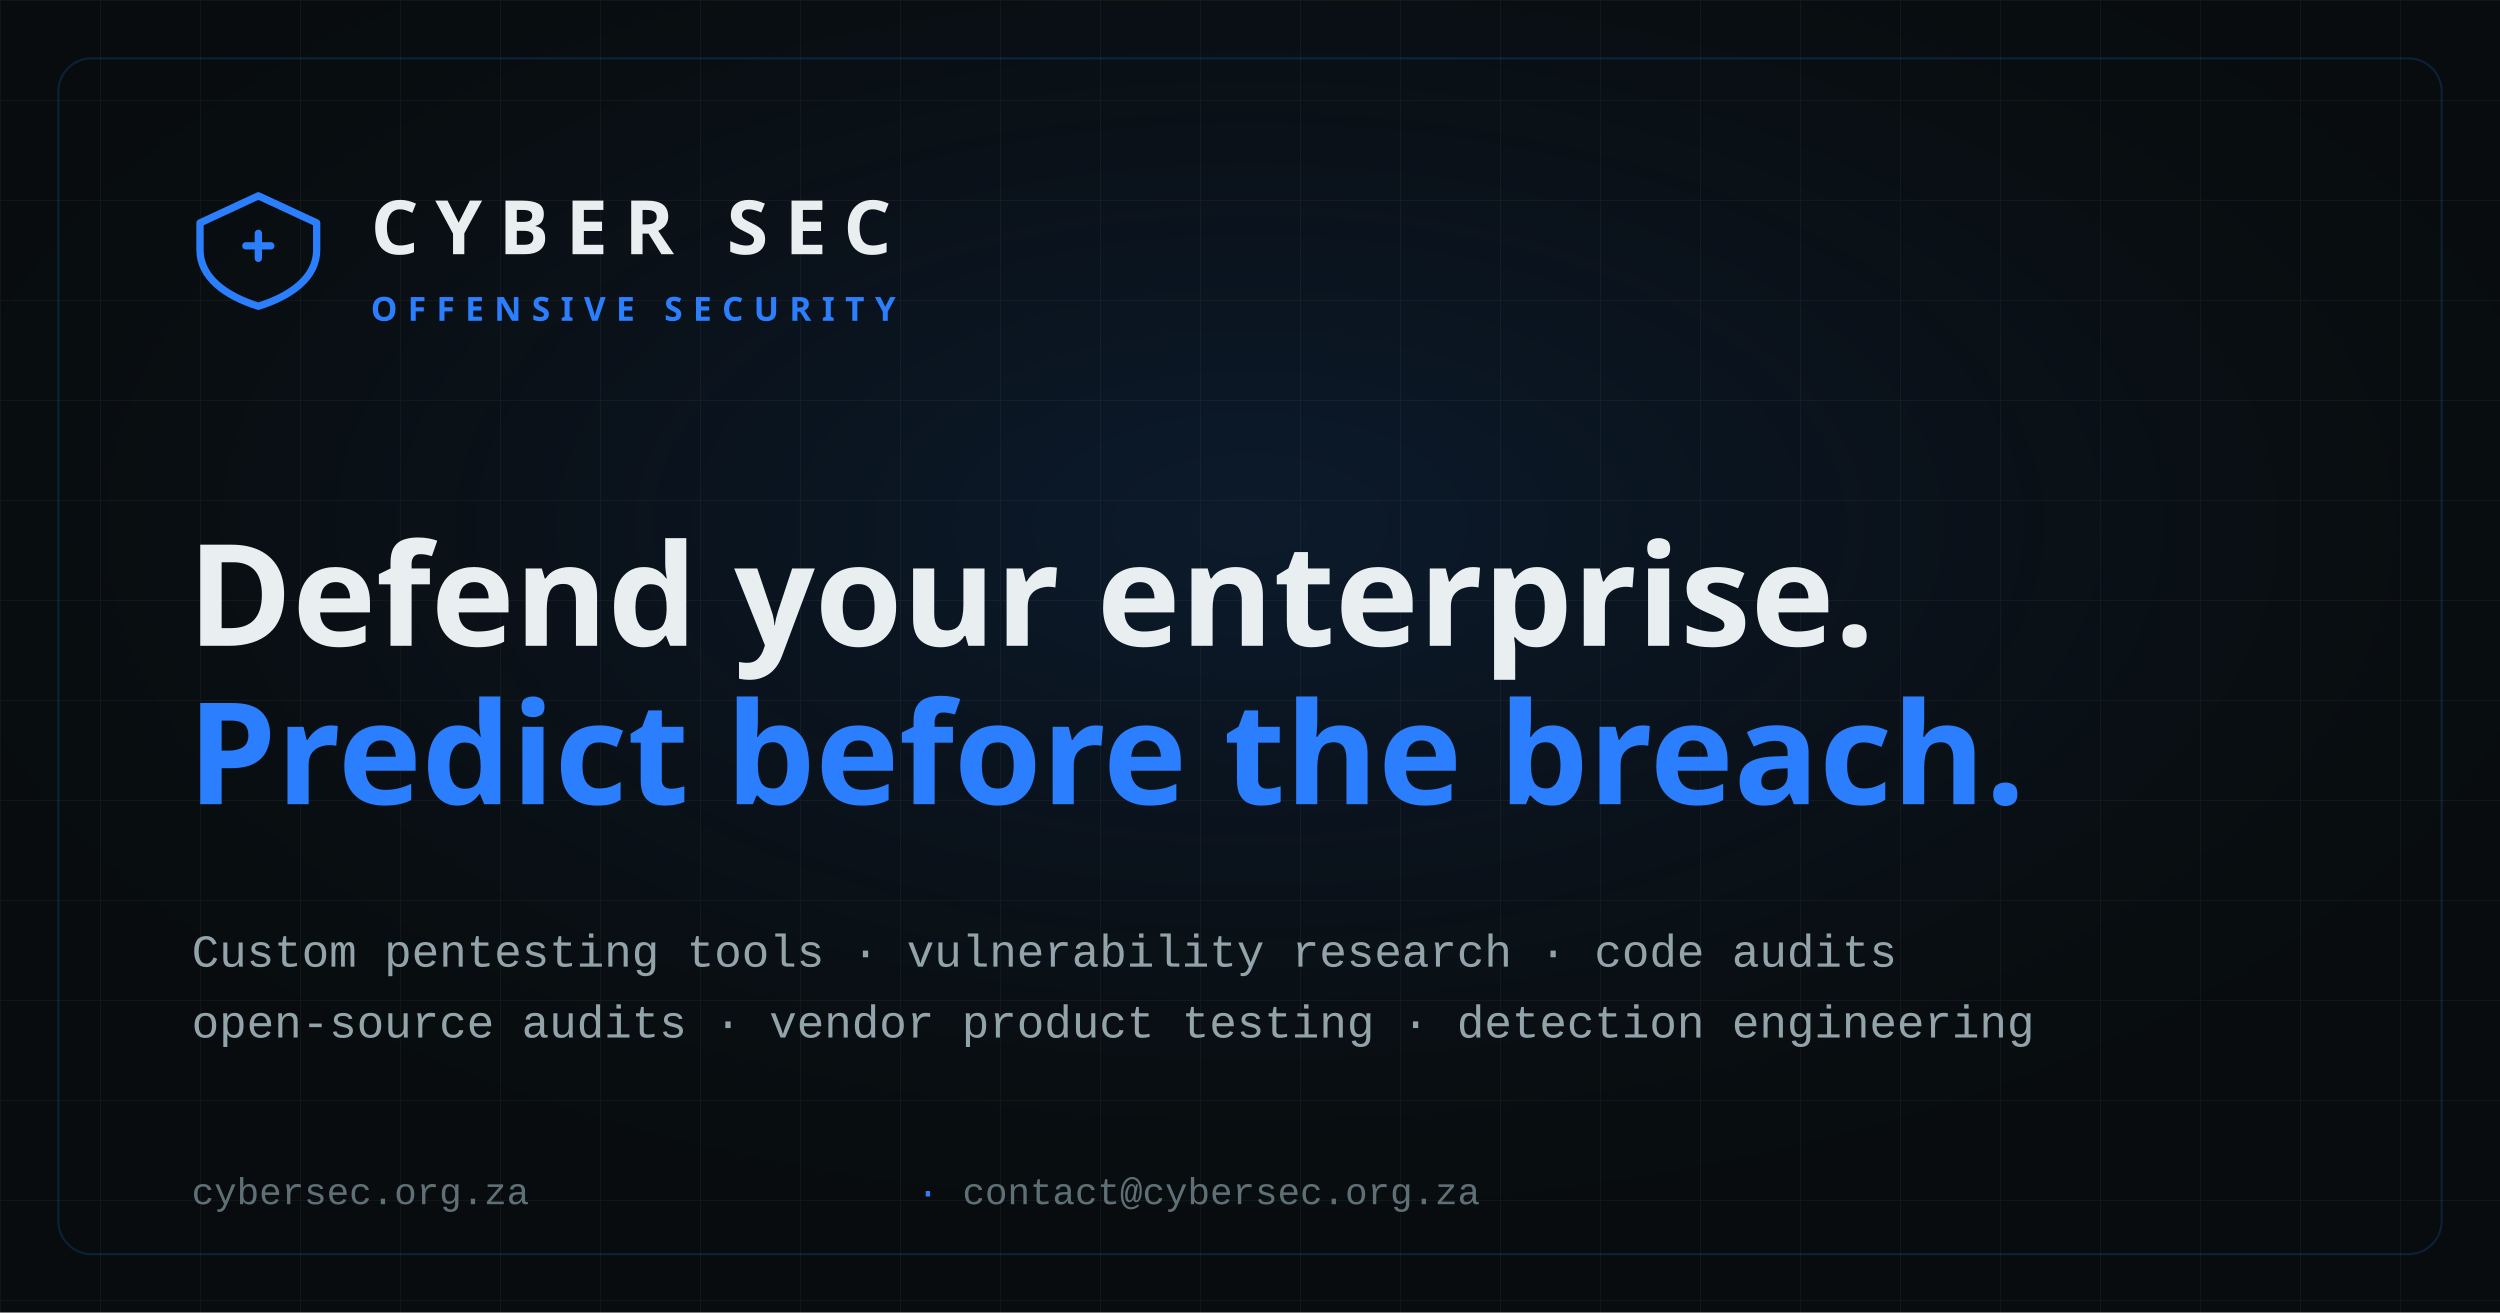
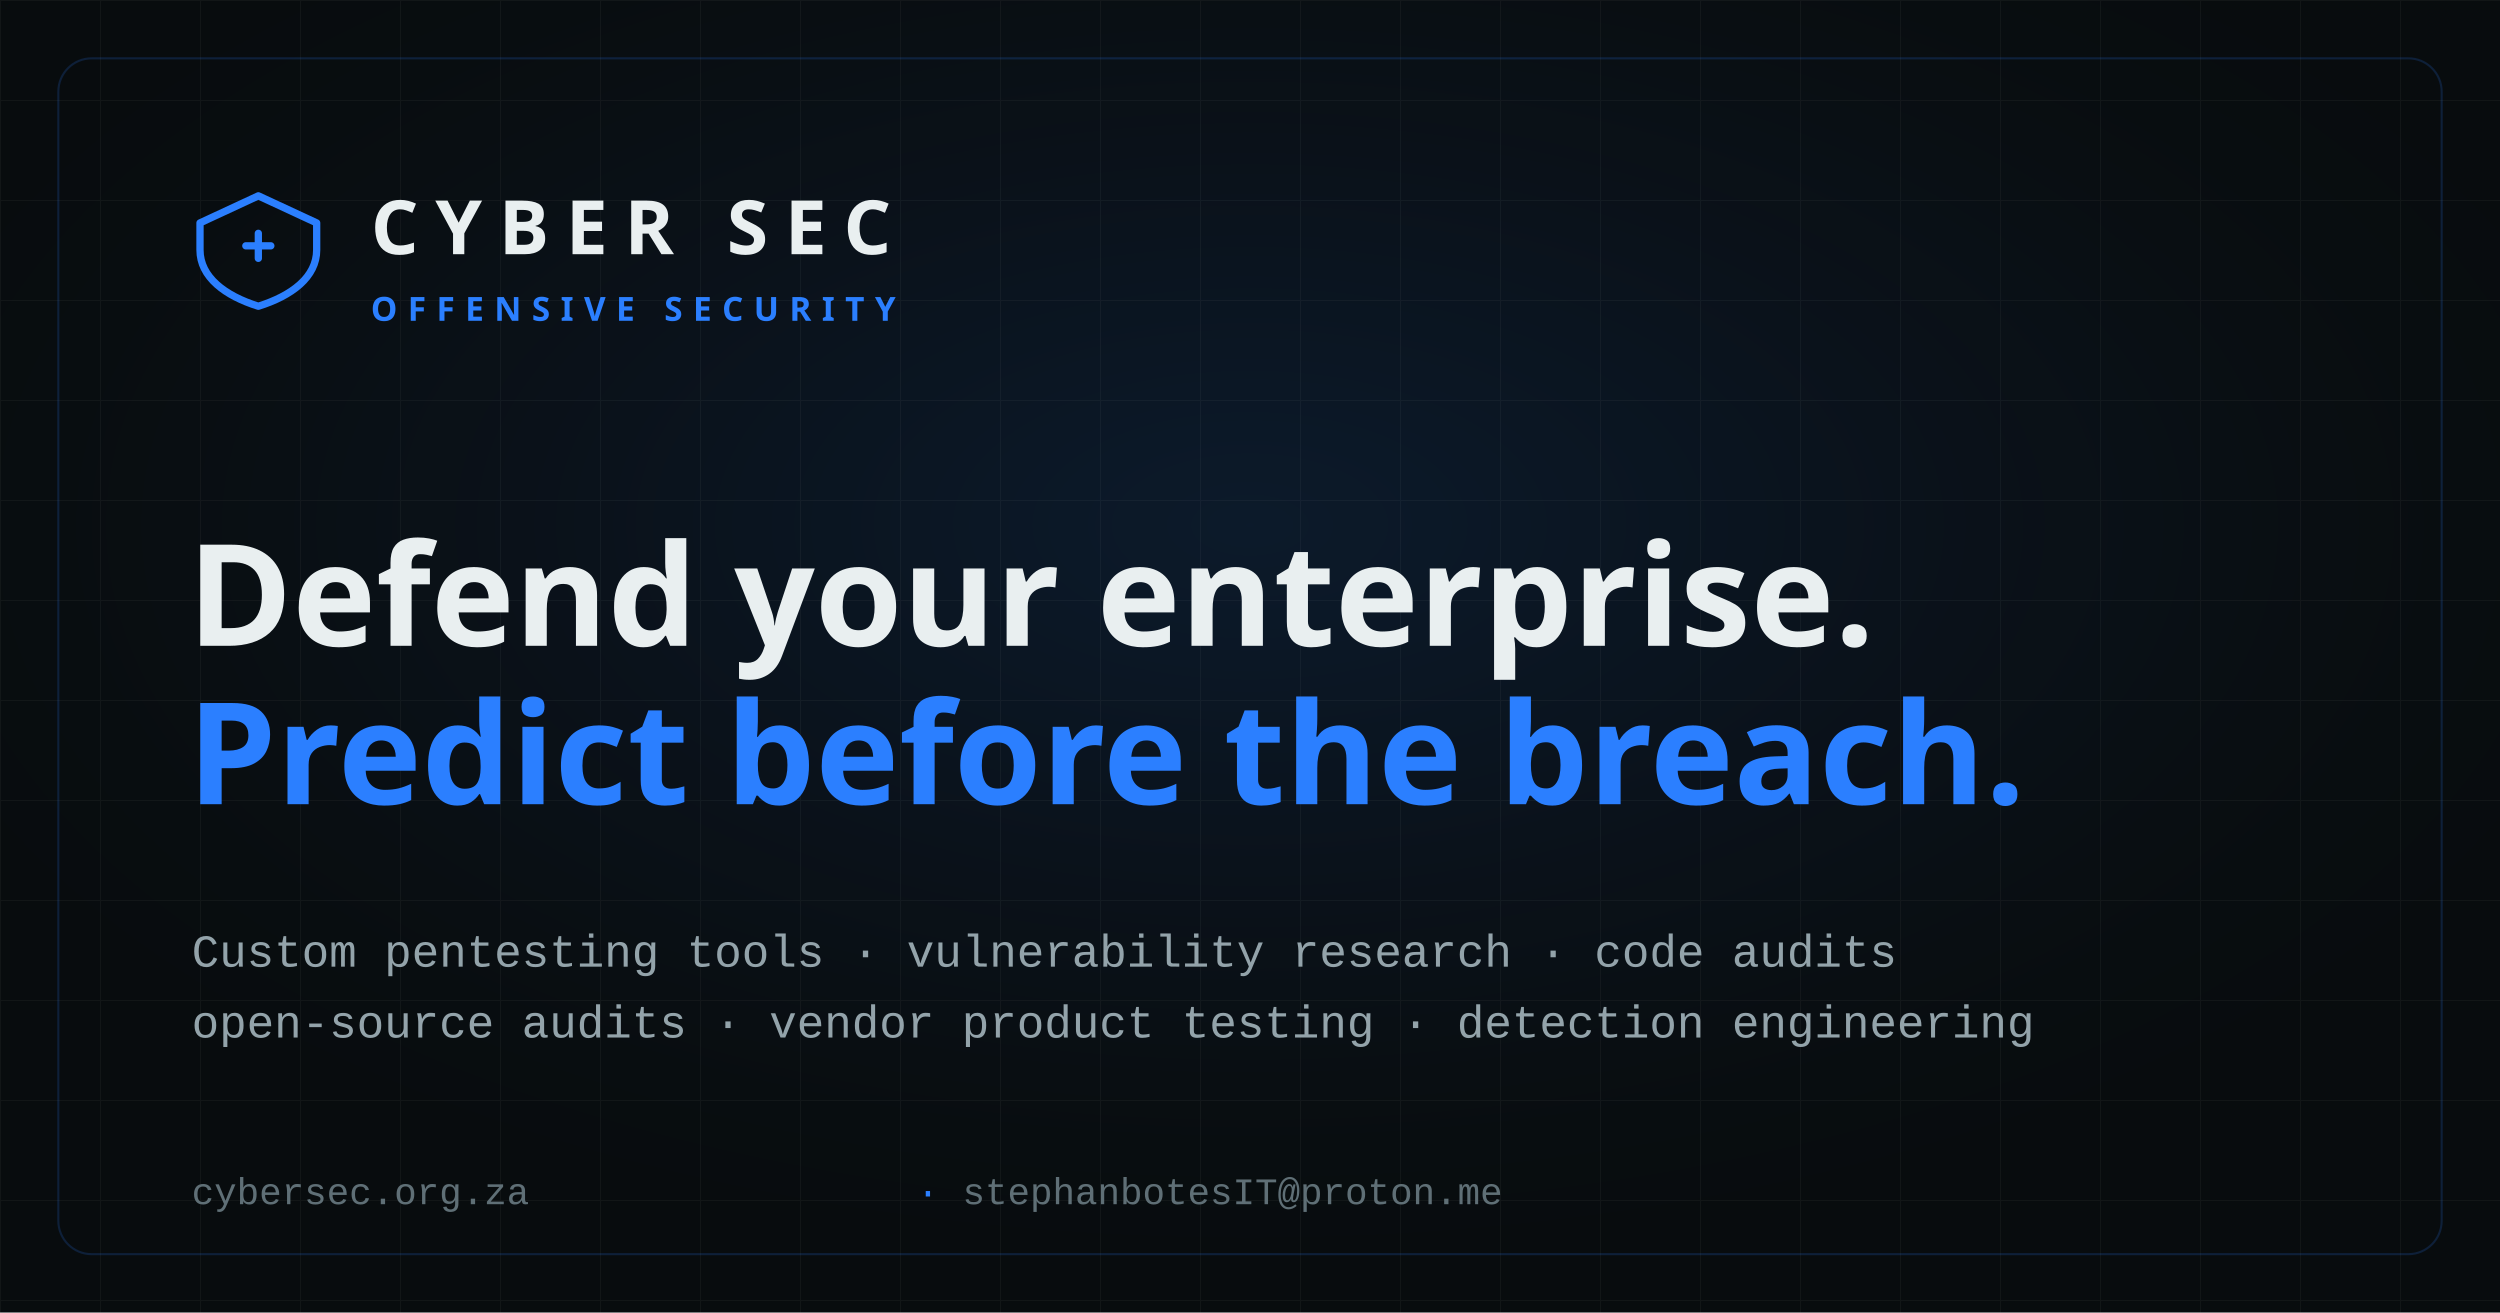
<svg xmlns="http://www.w3.org/2000/svg" width="1200" height="630" viewBox="0 0 1200 630" font-family="'Chakra Petch','Courier New',monospace">
  <defs>
    <radialGradient id="glow" cx="50%" cy="40%" r="60%">
      <stop offset="0%" stop-color="#2b7fff" stop-opacity=".12" />
      <stop offset="60%" stop-color="#2b7fff" stop-opacity=".03" />
      <stop offset="100%" stop-color="#080c0e" stop-opacity="0" />
    </radialGradient>
    <pattern id="grid" width="48" height="48" patternUnits="userSpaceOnUse">
      <path d="M48 0H0V48" fill="none" stroke="#ffffff" stroke-opacity=".04" stroke-width="1" />
    </pattern>
  </defs>
  <rect width="1200" height="630" fill="#080c0e" />
  <rect width="1200" height="630" fill="url(#grid)" />
  <rect width="1200" height="630" fill="url(#glow)" />
  <rect x="28" y="28" width="1144" height="574" rx="16" fill="none" stroke="#2b7fff" stroke-opacity=".18" />
  <g transform="translate(92,92)" fill="none" stroke="#2b7fff" stroke-width="3.5" stroke-linejoin="round">
    <path d="M32 2L60 15v13c0 13-12 22-28 27C16 50 4 41 4 28V15Z" />
    <path d="M32 20v12M26 26h12" stroke-linecap="round" />
  </g>
  <text x="178" y="122" fill="#e9eff0" font-size="36" letter-spacing="8" font-family="'Chakra Petch',sans-serif" font-weight="700">CYBER SEC</text>
  <text x="178" y="154" fill="#2b7fff" font-size="16" letter-spacing="5" font-family="'Chakra Petch',sans-serif" font-weight="600">OFFENSIVE SECURITY</text>
  <text x="90" y="310" fill="#e9eff0" font-size="68" font-family="'Chakra Petch',sans-serif" font-weight="700">Defend your enterprise.</text>
  <text x="90" y="386" fill="#2b7fff" font-size="68" font-family="'Chakra Petch',sans-serif" font-weight="700">Predict before the breach.</text>
  <text x="92" y="464" fill="#93a3aa" font-size="22">Custom pentesting tools · vulnerability research · code audits</text>
  <text x="92" y="498" fill="#93a3aa" font-size="22">open-source audits · vendor product testing · detection engineering</text>
  <g font-size="18" fill="#5f6f76">
    <text x="92" y="578">cybersec.org.za</text>
    <text x="440" y="578" fill="#2b7fff">·</text>
-     <text x="462" y="578">contact@cybersec.org.za</text>
+     <text x="462" y="578">stephanbotesIT@proton.me</text>
  </g>
</svg>
